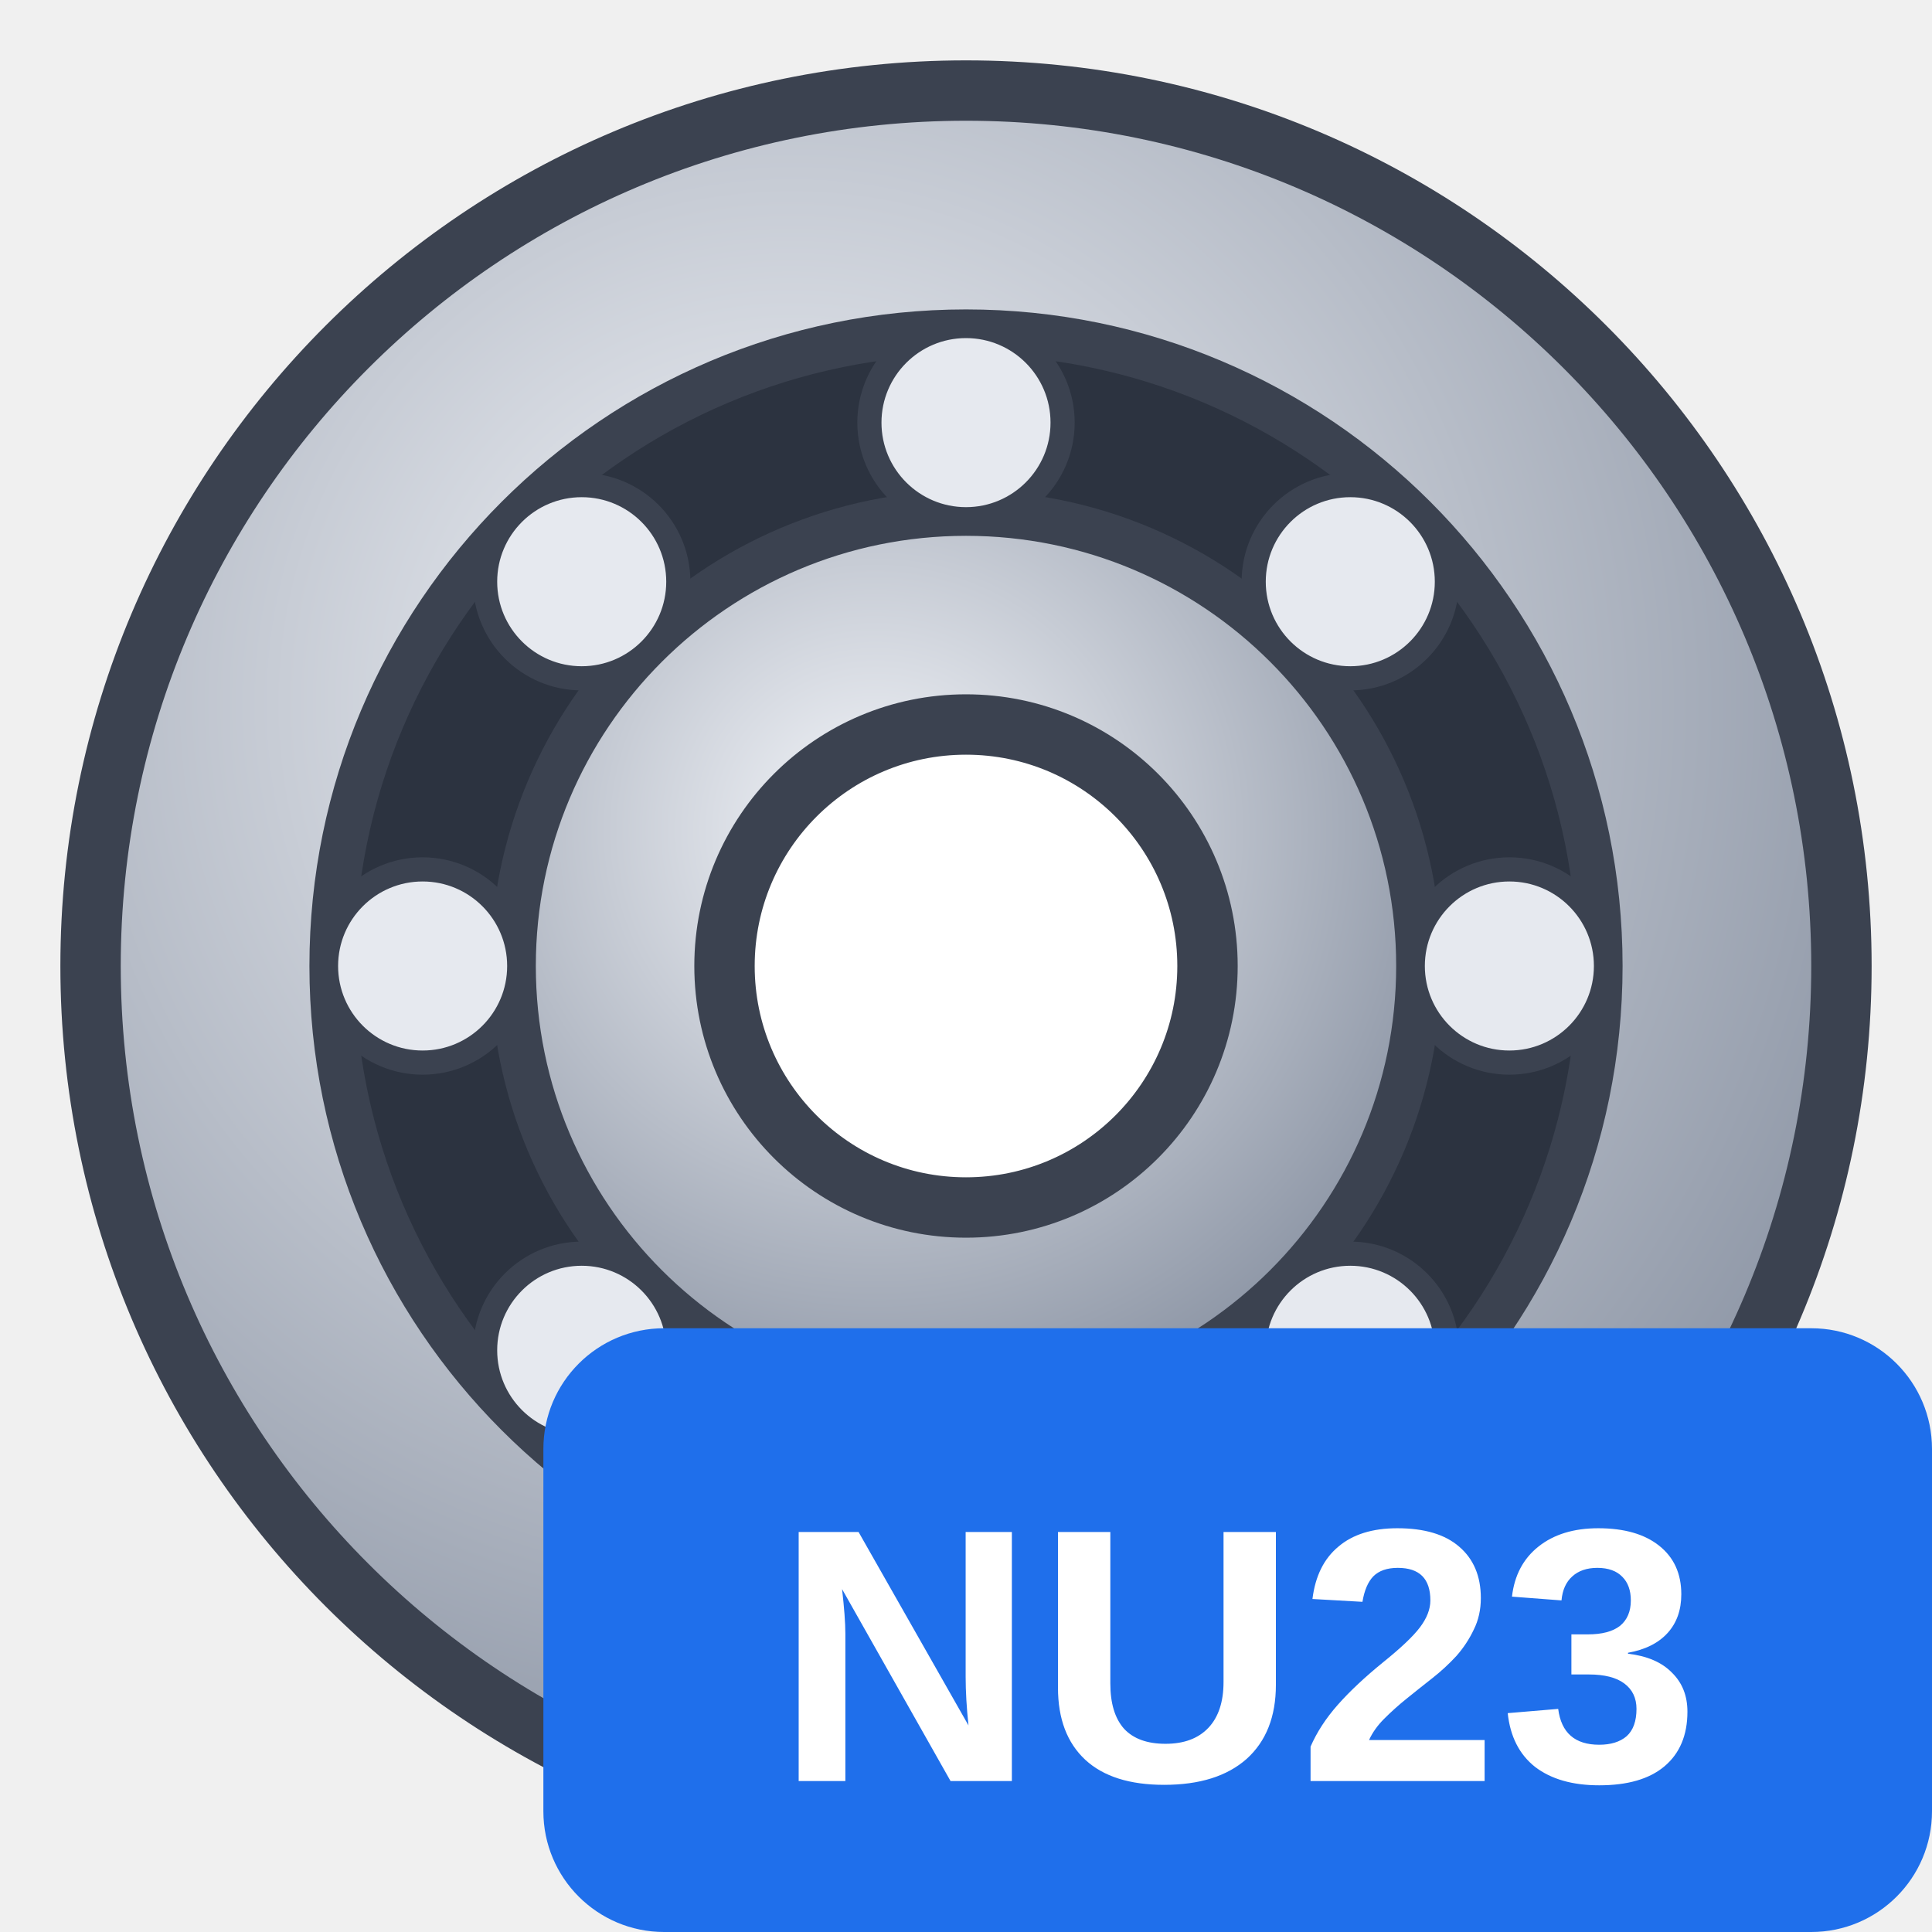
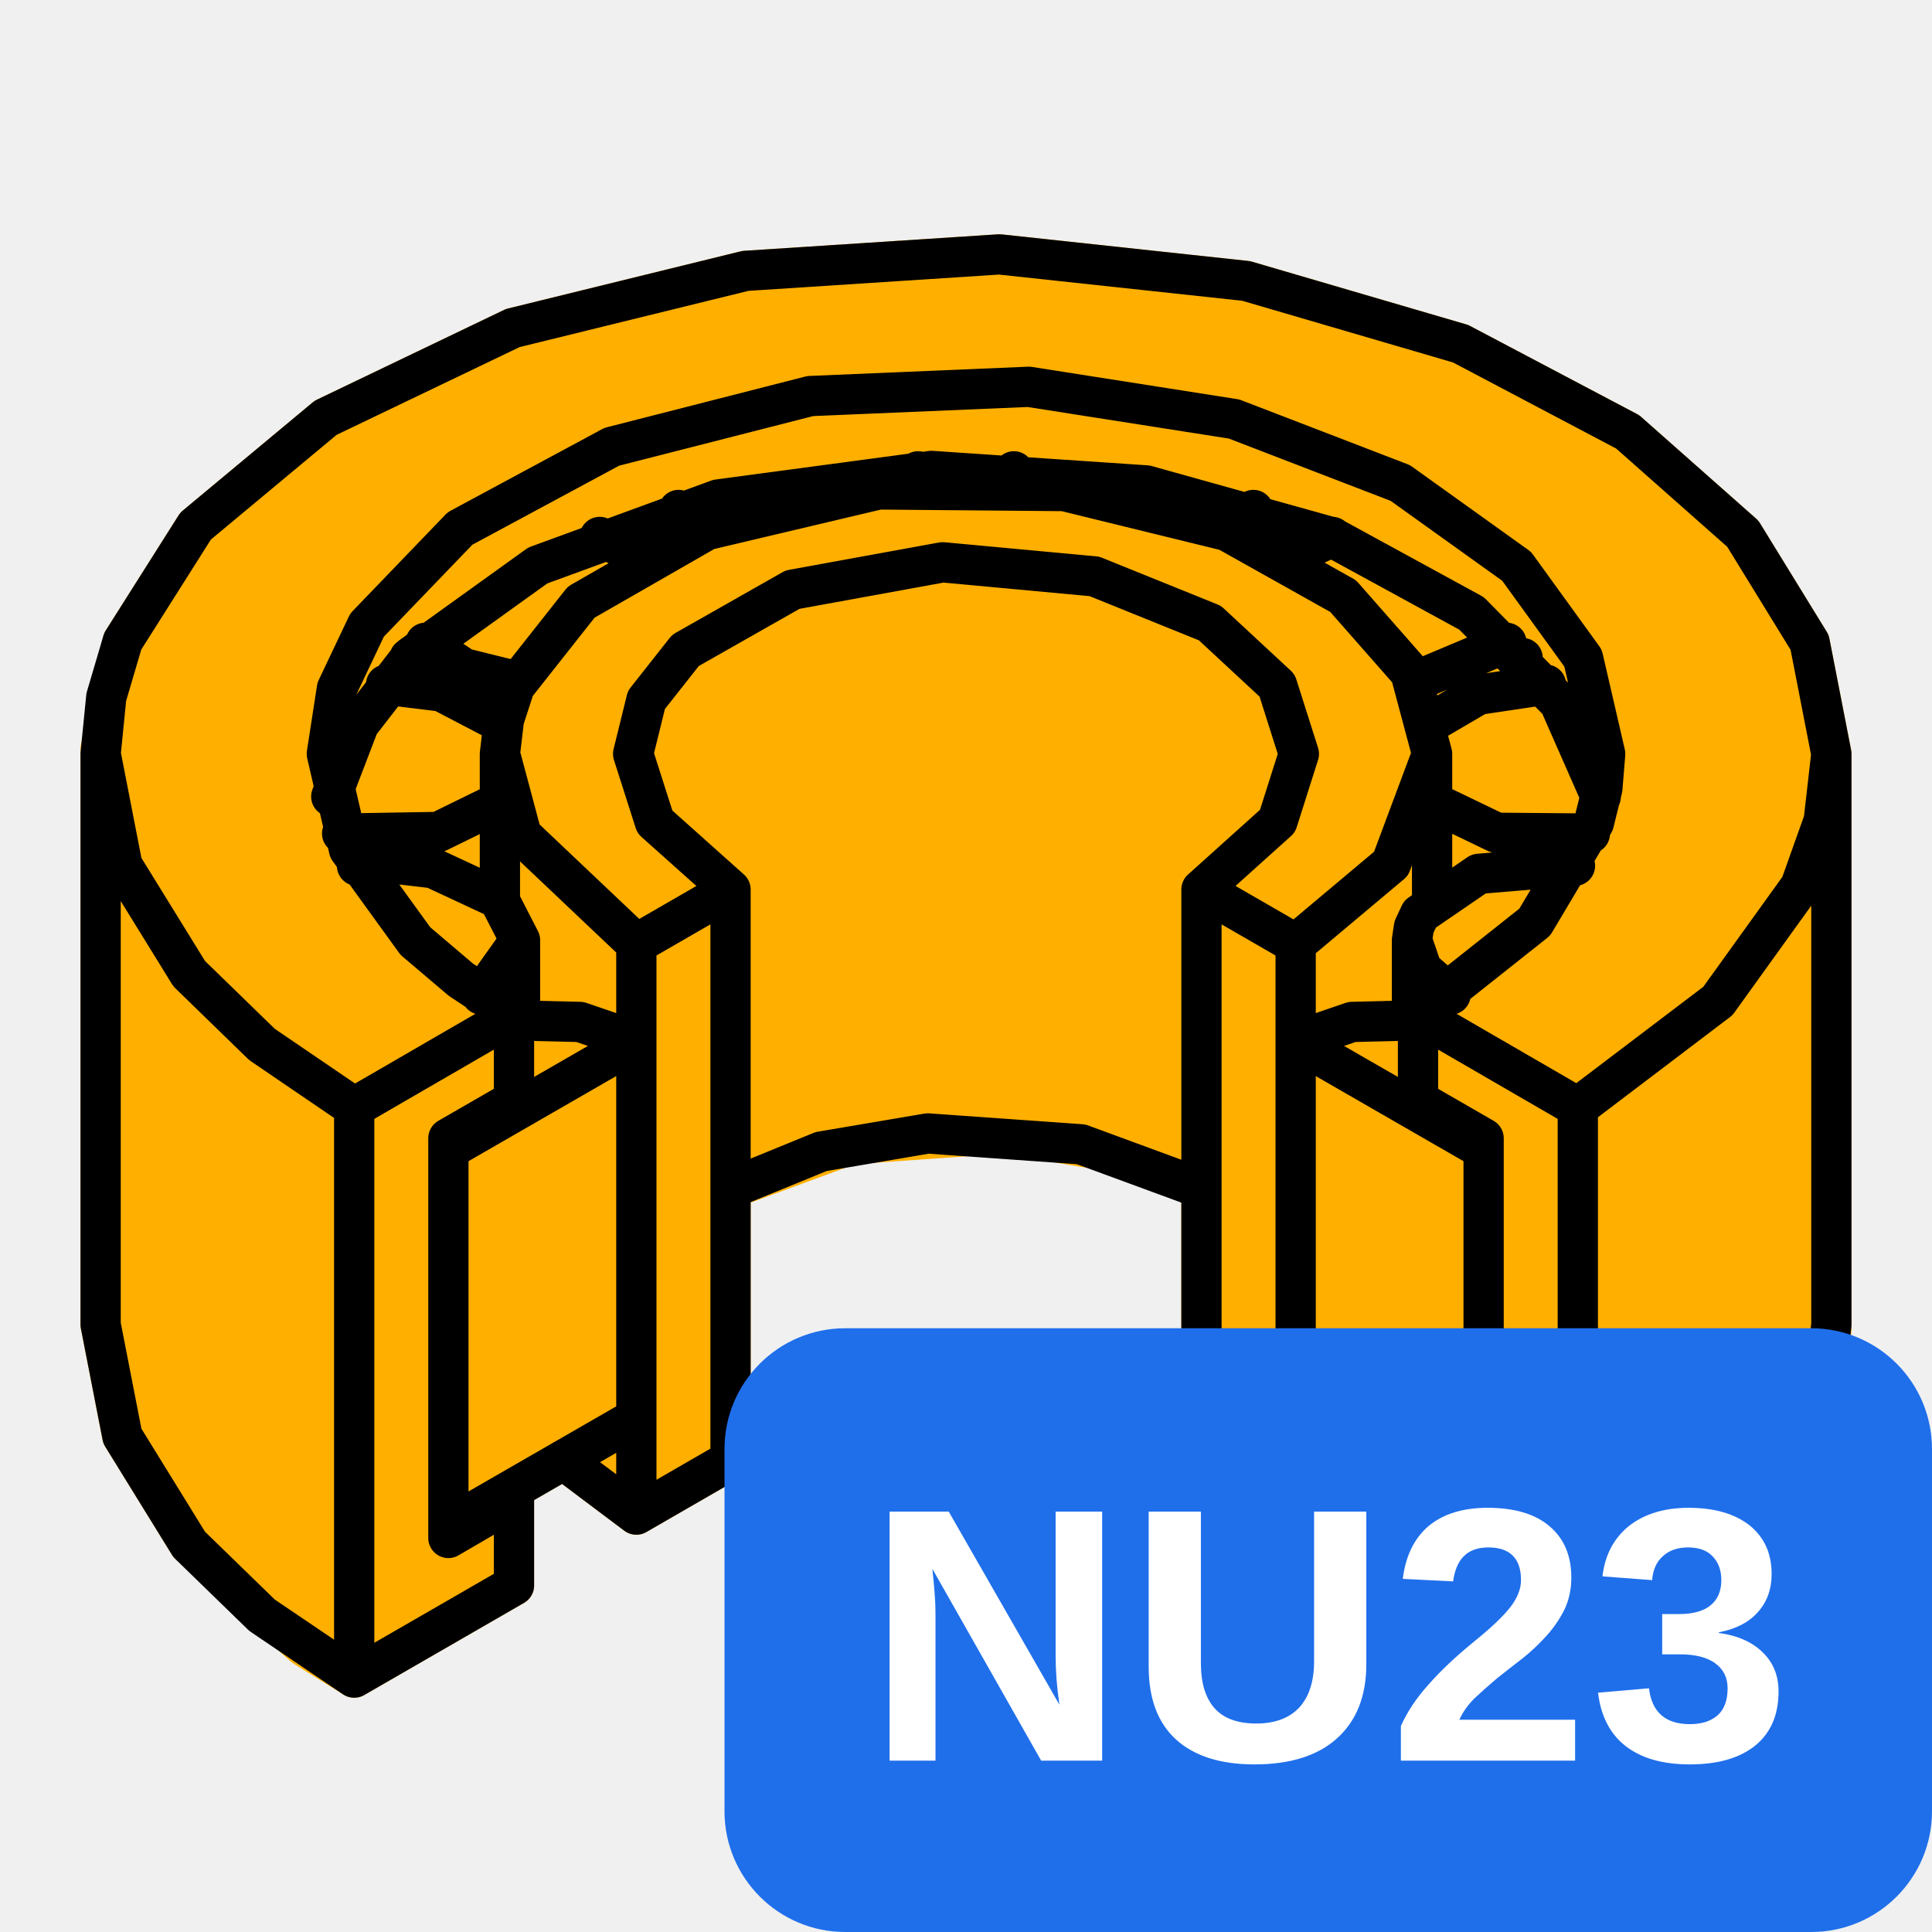
- <svg xmlns="http://www.w3.org/2000/svg" width="64" height="64" viewBox="0 0 64 64">
-   <defs>
-     <radialGradient id="g" cx="40%" cy="35%" r="70%">
-       <stop offset="0" stop-color="#f4f6fa" />
-       <stop offset="1" stop-color="#8a93a3" />
-     </radialGradient>
-   </defs>
-   <circle cx="32" cy="32" r="29" fill="url(#g)" stroke="#3b4250" stroke-width="2" />
-   <circle cx="32" cy="32" r="21" fill="#2c3340" stroke="#3b4250" stroke-width="1.5" />
-   <circle cx="32" cy="32" r="15" fill="url(#g)" stroke="#3b4250" stroke-width="1.5" />
-   <circle cx="32" cy="32" r="8" fill="#ffffff" stroke="#3b4250" stroke-width="2" />
-   <circle cx="50.00" cy="32.00" r="3.2" fill="#e6e9ef" stroke="#3b4250" stroke-width="0.8" />
-   <circle cx="44.73" cy="44.73" r="3.2" fill="#e6e9ef" stroke="#3b4250" stroke-width="0.8" />
-   <circle cx="32.00" cy="50.00" r="3.2" fill="#e6e9ef" stroke="#3b4250" stroke-width="0.8" />
-   <circle cx="19.27" cy="44.73" r="3.2" fill="#e6e9ef" stroke="#3b4250" stroke-width="0.8" />
-   <circle cx="14.00" cy="32.00" r="3.2" fill="#e6e9ef" stroke="#3b4250" stroke-width="0.8" />
-   <circle cx="19.27" cy="19.27" r="3.2" fill="#e6e9ef" stroke="#3b4250" stroke-width="0.8" />
-   <circle cx="32.00" cy="14.00" r="3.2" fill="#e6e9ef" stroke="#3b4250" stroke-width="0.8" />
-   <circle cx="44.73" cy="19.27" r="3.2" fill="#e6e9ef" stroke="#3b4250" stroke-width="0.8" />
-   <rect x="18" y="44" width="46" height="20" rx="4" fill="#1f6feb" />
-   <text x="41" y="59" font-family="Arial,Helvetica,sans-serif" font-size="12" font-weight="bold" fill="#ffffff" text-anchor="middle">NU23</text>
+ <svg xmlns="http://www.w3.org/2000/svg" width="48" height="48" viewBox="0 0 48 48">
+   <path d="M29.85,29.53 29.85,36.28 32.19,37.63 34.00,36.27 35.47,37.12 35.23,37.26 35.23,39.39 39.20,41.68 42.68,39.05 44.73,36.20 45.49,33.35 45.50,32.91 45.50,18.73 44.96,15.96 43.30,13.26 40.44,10.73 36.29,8.54 30.96,6.98 24.83,6.32 18.52,6.73 12.74,8.15 8.09,10.38 4.86,13.07 3.05,15.93 2.50,18.60 2.50,18.73 2.50,32.91 3.04,35.68 4.70,38.37 7.56,40.91 8.80,41.68 12.77,39.39 12.77,37.26 12.53,37.12 14.00,36.27 15.81,37.63 18.15,36.28 18.15,29.53 21.14,28.43 24.95,28.16 27.60,28.61 29.85,29.53 Z" fill="#FFAF00" stroke="#FFAF00" stroke-width="1.0" stroke-linejoin="round" />
+   <path d="M29.85,36.28 32.19,37.63 M32.19,37.63 34.00,36.27 M14.00,36.27 15.81,37.63 M18.15,36.28 15.81,37.63 M29.85,29.53 26.86,28.43 23.05,28.16 20.40,28.61 18.15,29.53 M32.19,37.63 32.19,23.45 M32.19,23.45 29.85,22.10 M29.85,22.10 29.85,36.28 M32.19,23.45 34.56,21.46 35.58,18.73 M35.58,18.73 35.04,16.71 33.37,14.81 30.48,13.19 26.44,12.20 21.83,12.16 17.56,13.17 14.44,14.96 12.79,17.05 12.52,17.88 12.42,18.73 M12.42,18.73 12.96,20.75 15.81,23.45 M15.81,37.63 15.81,23.45 M15.81,23.45 18.15,22.10 M18.15,22.10 18.15,36.28 M29.85,22.10 31.74,20.40 32.27,18.73 M32.27,18.73 31.73,17.03 30.06,15.48 27.19,14.32 23.42,13.97 19.69,14.65 17.03,16.16 16.06,17.39 15.73,18.73 M15.73,18.73 16.27,20.42 18.15,22.10 M35.23,39.39 39.20,41.68 M39.20,41.68 42.68,39.05 44.73,36.20 45.31,34.57 45.50,32.91 M2.50,32.91 3.04,35.68 4.70,38.37 6.51,40.13 8.80,41.68 M12.77,39.39 8.80,41.68 M39.20,41.68 39.20,27.51 M39.20,27.51 35.23,25.21 M35.23,25.21 35.23,27.34 M35.23,27.34 36.86,28.28 M36.86,28.28 36.86,38.21 M36.86,38.21 35.23,37.26 M35.23,37.26 35.23,39.39 M39.20,27.51 42.68,24.87 44.73,22.02 45.31,20.39 45.50,18.73 M45.50,18.73 44.96,15.96 43.30,13.26 40.44,10.73 36.29,8.54 30.96,6.98 24.83,6.32 18.52,6.73 12.74,8.15 8.09,10.38 4.86,13.07 3.05,15.93 2.64,17.32 2.50,18.73 M2.50,18.73 3.04,21.50 4.70,24.19 6.51,25.95 8.80,27.51 M8.80,41.68 8.80,27.51 M8.80,27.51 12.77,25.21 M12.77,25.21 12.77,27.34 M12.77,27.34 11.14,28.28 M11.14,28.28 11.14,38.21 M11.14,38.21 12.77,37.26 M12.77,37.26 12.77,39.39 M35.23,37.26 35.47,37.12 M12.53,37.12 12.77,37.26 M35.23,25.21 38.13,22.91 39.60,20.44 39.81,19.59 39.88,18.73 M39.88,18.73 39.33,16.35 37.68,14.07 34.79,12.00 30.66,10.41 25.56,9.61 20.13,9.84 15.20,11.10 11.43,13.13 9.12,15.53 8.37,17.11 8.12,18.73 M8.12,18.73 8.67,21.10 10.32,23.38 11.45,24.34 12.77,25.21 M39.77,19.79 38.74,17.45 36.56,15.24 33.10,13.35 28.48,12.06 23.14,11.70 17.84,12.41 13.36,14.05 10.23,16.30 8.92,17.99 8.23,19.79 M36.86,28.56 36.86,28.56 M35.23,25.35 33.59,25.39 32.19,25.87 M32.19,35.23 32.19,25.87 M36.86,37.92 36.86,37.92 M36.86,37.92 36.86,28.56 M36.86,28.56 32.19,25.87 M36.86,37.92 32.19,35.23 M39.13,21.51 36.74,21.71 35.28,22.71 35.13,23.03 35.08,23.36 M35.08,23.36 35.33,24.09 36.04,24.71 M38.41,17.01 36.73,17.26 35.50,17.98 M35.58,19.92 37.18,20.69 39.50,20.71 M33.10,13.34 31.95,13.87 M35.15,16.93 37.43,15.97 M25.19,11.71 24.84,12.06 M31.00,13.41 31.15,12.84 M31.15,12.84 31.14,12.67 M16.86,12.67 16.85,12.84 M16.85,12.84 17.00,13.41 M23.16,12.06 22.81,11.71 M10.57,15.97 11.52,16.60 12.85,16.93 M16.05,13.87 14.90,13.34 M8.50,20.71 10.89,20.67 12.42,19.92 M12.50,17.98 10.97,17.18 9.59,17.01 M11.96,24.71 12.92,23.36 M12.92,23.36 12.39,22.33 10.76,21.57 9.82,21.46 8.87,21.51 M11.14,37.92 11.14,28.56 M11.14,37.92 11.14,37.92 M15.81,35.23 15.81,25.87 M15.81,25.87 14.41,25.39 12.77,25.35 M11.14,28.56 11.14,28.56 M11.14,28.56 15.81,25.87 M11.14,37.92 15.81,35.23 M35.58,22.35 35.58,18.73 M12.42,22.35 12.42,18.73 M45.50,32.91 45.50,18.73 M2.50,32.91 2.50,18.73 M35.08,25.34 35.08,23.36 M37.83,17.04 37.83,16.35 M31.15,13.47 31.15,12.84 M16.85,13.47 16.85,12.84 M10.17,17.04 10.17,16.35 M12.92,25.34 12.92,23.36" fill="none" stroke="#000000" stroke-width="1.0" stroke-linecap="round" stroke-linejoin="round" />
+   <rect x="18" y="33" width="30" height="15" rx="3" fill="#1f6feb" />
+   <text x="33" y="43.74" font-family="Arial,Helvetica,sans-serif" font-size="9" font-weight="bold" fill="#ffffff" text-anchor="middle">NU23</text>
</svg>
